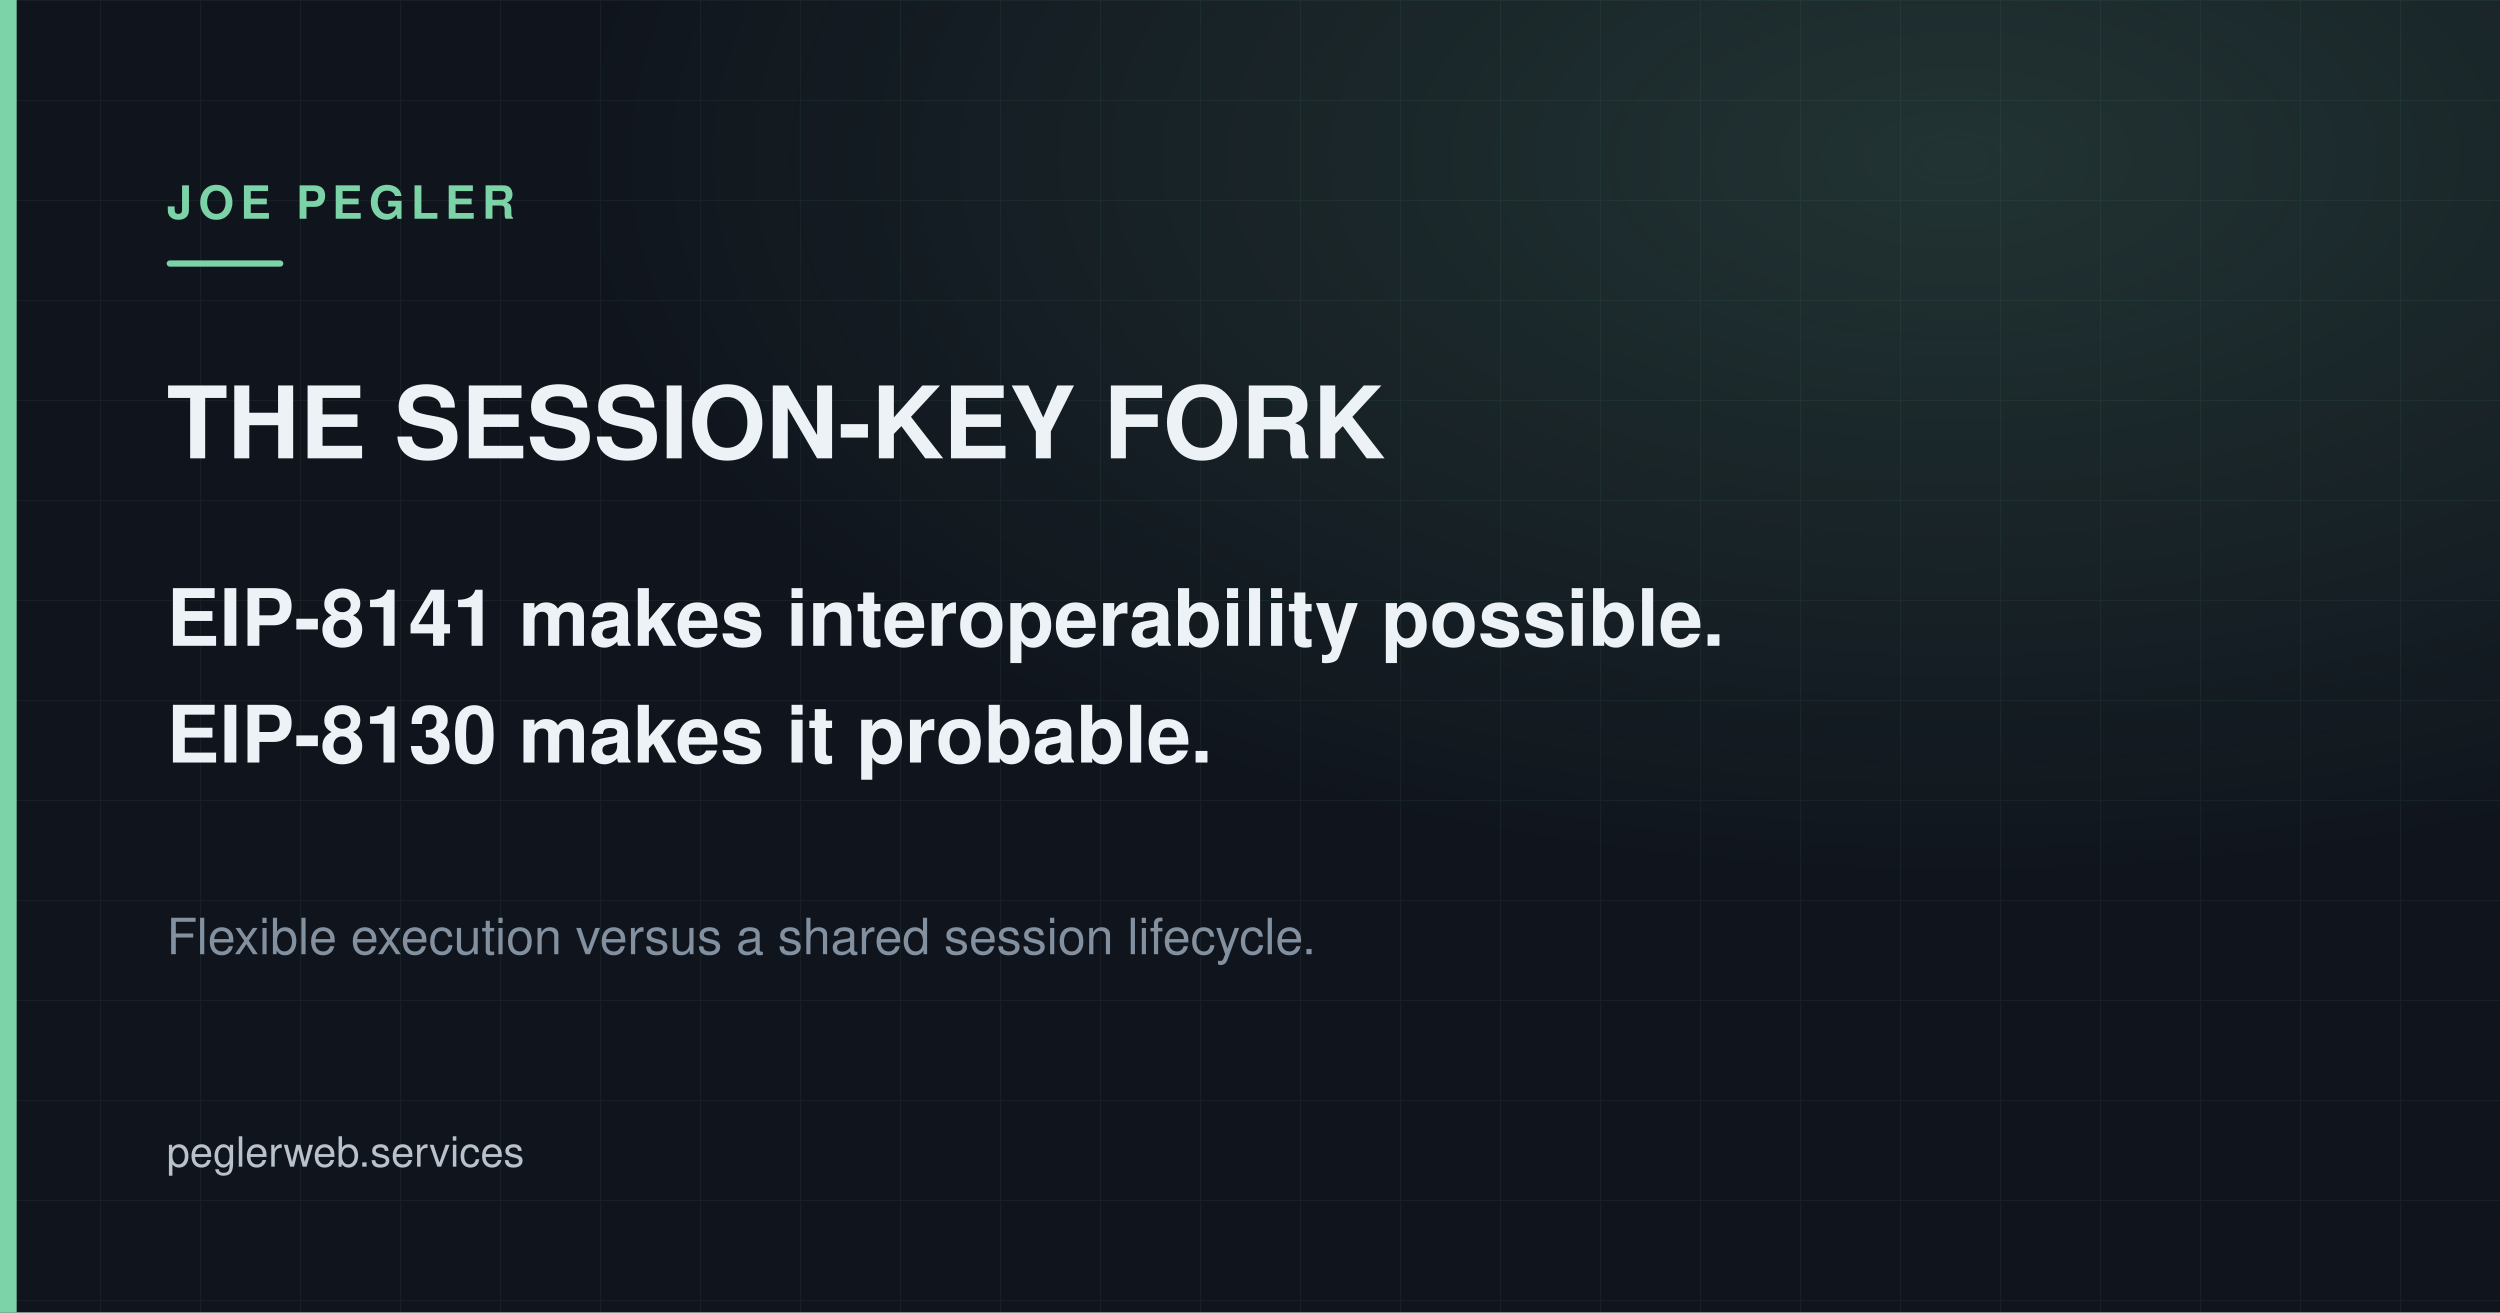
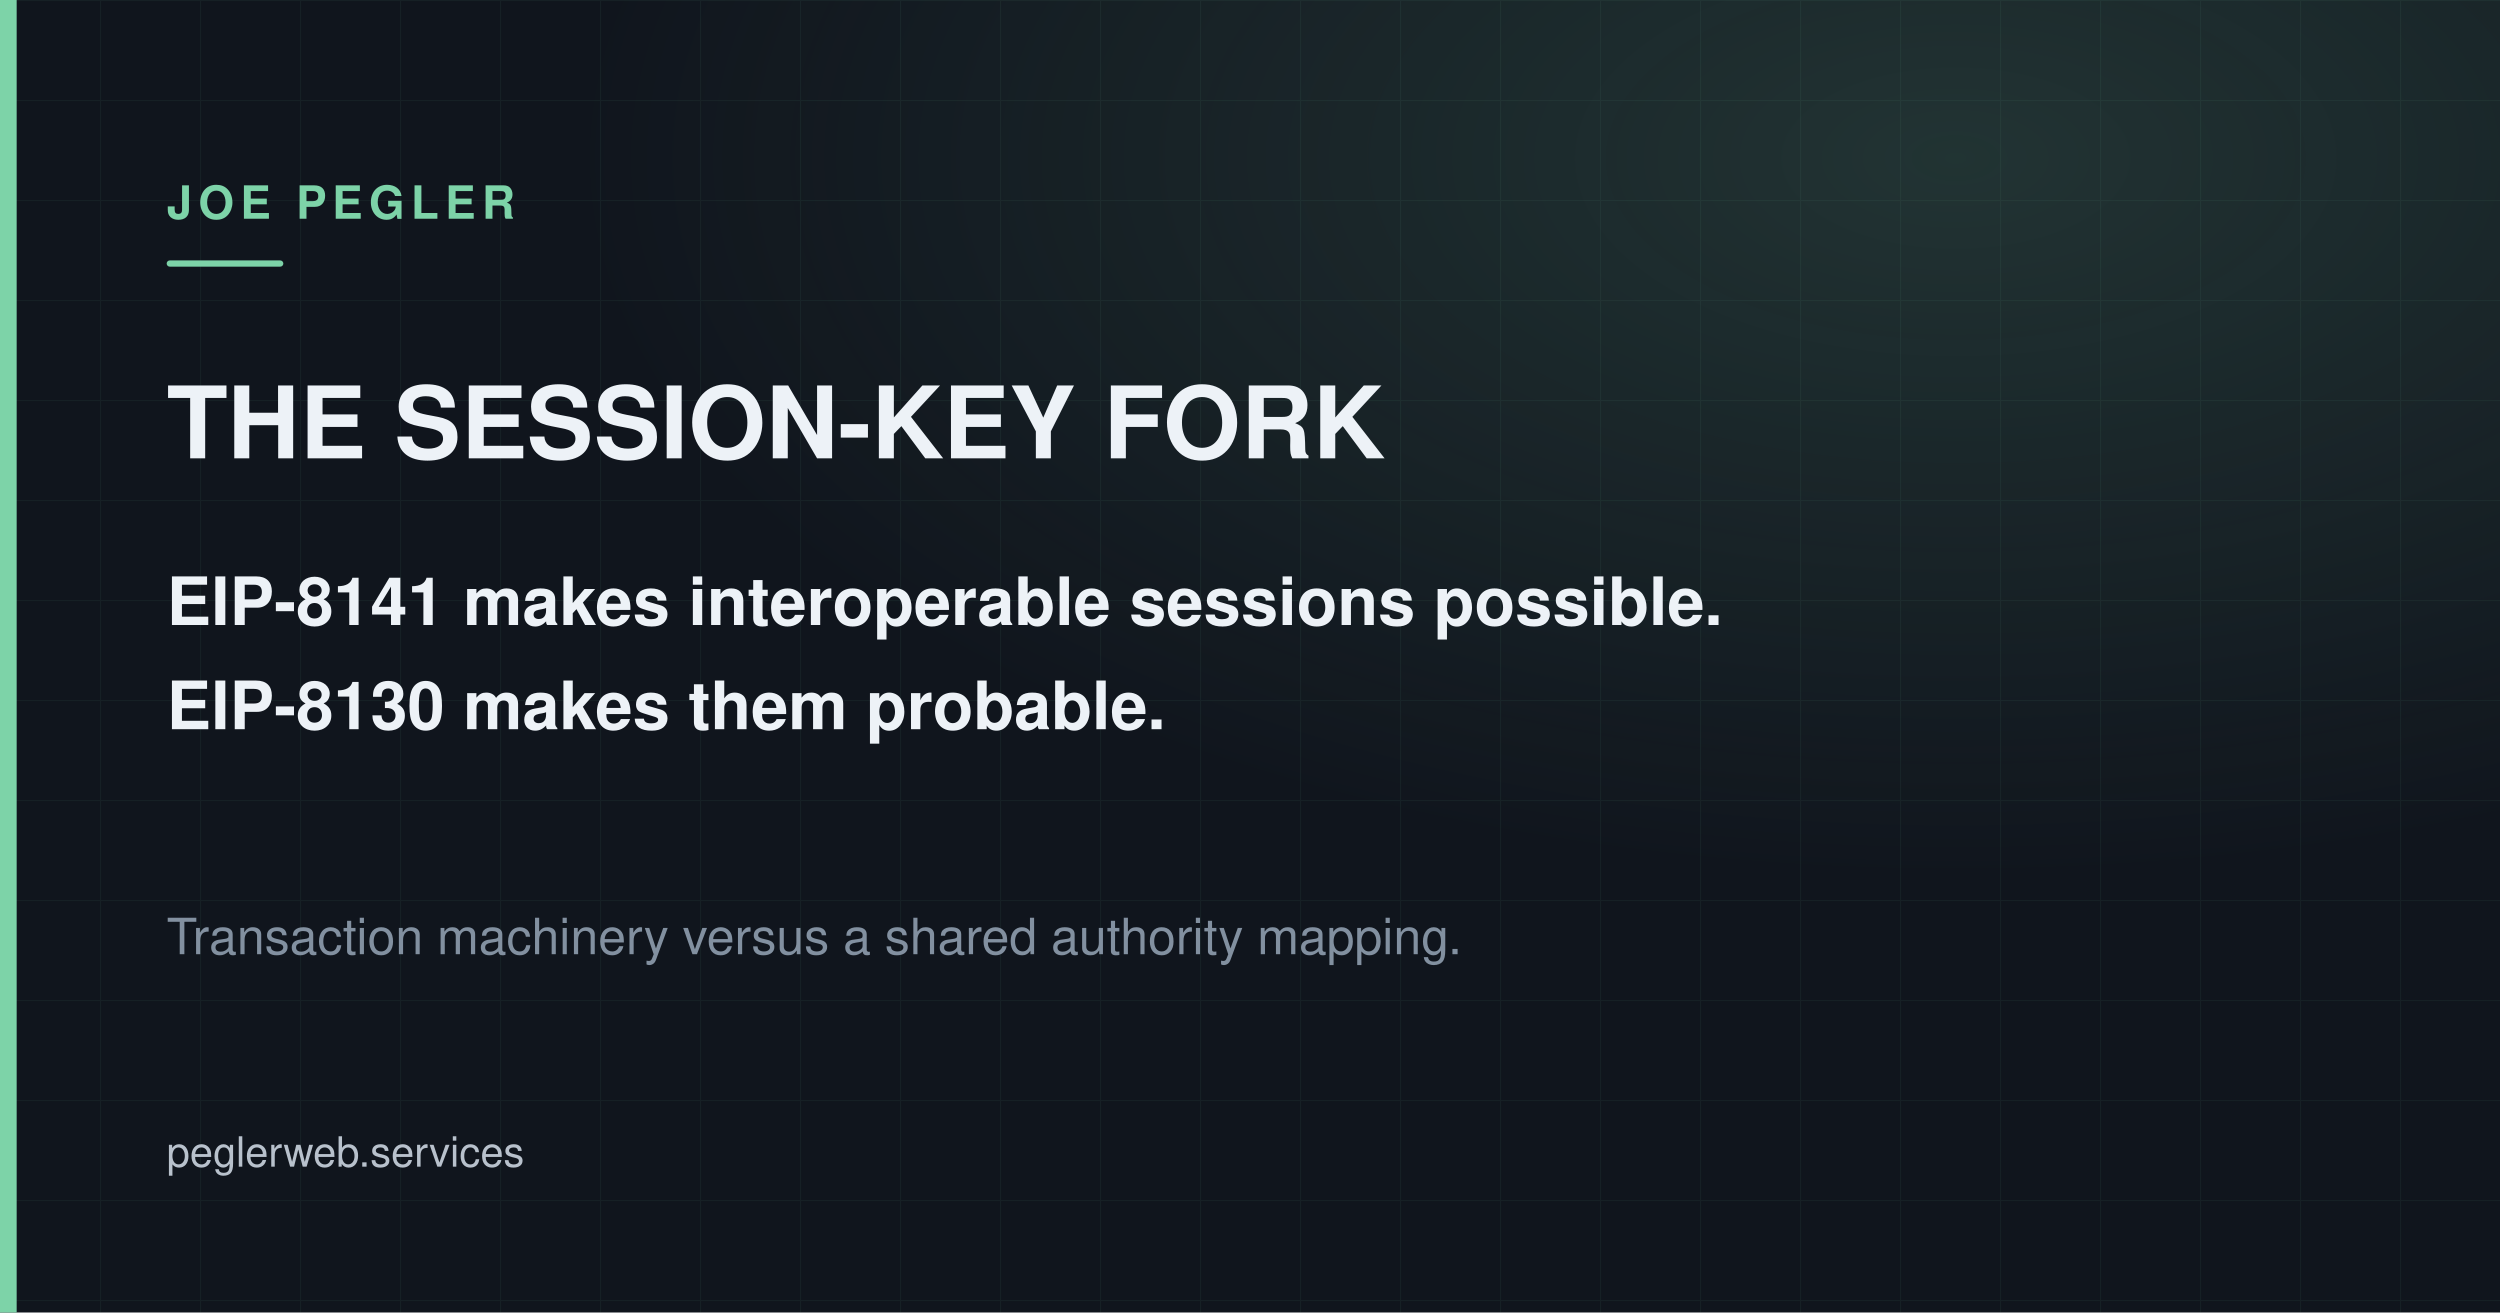
<svg xmlns="http://www.w3.org/2000/svg" width="1200" height="630" viewBox="0 0 1200 630">
  <defs>
    <pattern id="grid" width="48" height="48" patternUnits="userSpaceOnUse">
      <path d="M 48 0 L 0 0 0 48" fill="none" stroke="#7dd3a8" stroke-opacity="0.06" stroke-width="1" />
    </pattern>
    <radialGradient id="glow" cx="78%" cy="12%" r="55%">
      <stop offset="0%" stop-color="#7dd3a8" stop-opacity="0.16" />
      <stop offset="100%" stop-color="#7dd3a8" stop-opacity="0" />
    </radialGradient>
  </defs>
  <rect width="1200" height="630" fill="#10151d" />
  <rect width="1200" height="630" fill="url(#grid)" />
  <rect width="1200" height="630" fill="url(#glow)" />
  <rect x="0" y="0" width="8" height="630" fill="#7dd3a8" />
  <text x="80" y="105" font-family="Helvetica Neue, Helvetica, Arial, sans-serif" font-size="22" font-weight="600" fill="#7dd3a8" letter-spacing="3">JOE PEGLER</text>
  <rect x="80" y="125" width="56" height="3" rx="1.5" fill="#7dd3a8" />
  <text x="80" y="220" font-family="Helvetica Neue, Helvetica, Arial, sans-serif" font-size="48" font-weight="700" fill="#edf2f7">THE SESSION-KEY FORK</text>
-   <text x="80" y="310" font-family="Helvetica Neue, Helvetica, Arial, sans-serif" font-size="38" font-weight="700" fill="#edf2f7">EIP-8141 makes interoperability possible.</text>
-   <text x="80" y="366" font-family="Helvetica Neue, Helvetica, Arial, sans-serif" font-size="38" font-weight="700" fill="#edf2f7">EIP-8130 makes it probable.</text>
-   <text x="80" y="458" font-family="Helvetica Neue, Helvetica, Arial, sans-serif" font-size="24" fill="#8290a0">Flexible execution versus a shared session lifecycle.</text>
+   <text x="80" y="300" font-family="Helvetica Neue, Helvetica, Arial, sans-serif" font-size="32" font-weight="700" fill="#edf2f7">EIP-8141 makes interoperable sessions possible.</text>
+   <text x="80" y="350" font-family="Helvetica Neue, Helvetica, Arial, sans-serif" font-size="32" font-weight="700" fill="#edf2f7">EIP-8130 makes them probable.</text>
+   <text x="80" y="458" font-family="Helvetica Neue, Helvetica, Arial, sans-serif" font-size="24" fill="#8290a0">Transaction machinery versus a shared authority mapping.</text>
  <text x="80" y="560" font-family="Helvetica Neue, Helvetica, Arial, sans-serif" font-size="20" fill="#b8c1cc">peglerweb.services</text>
</svg>
